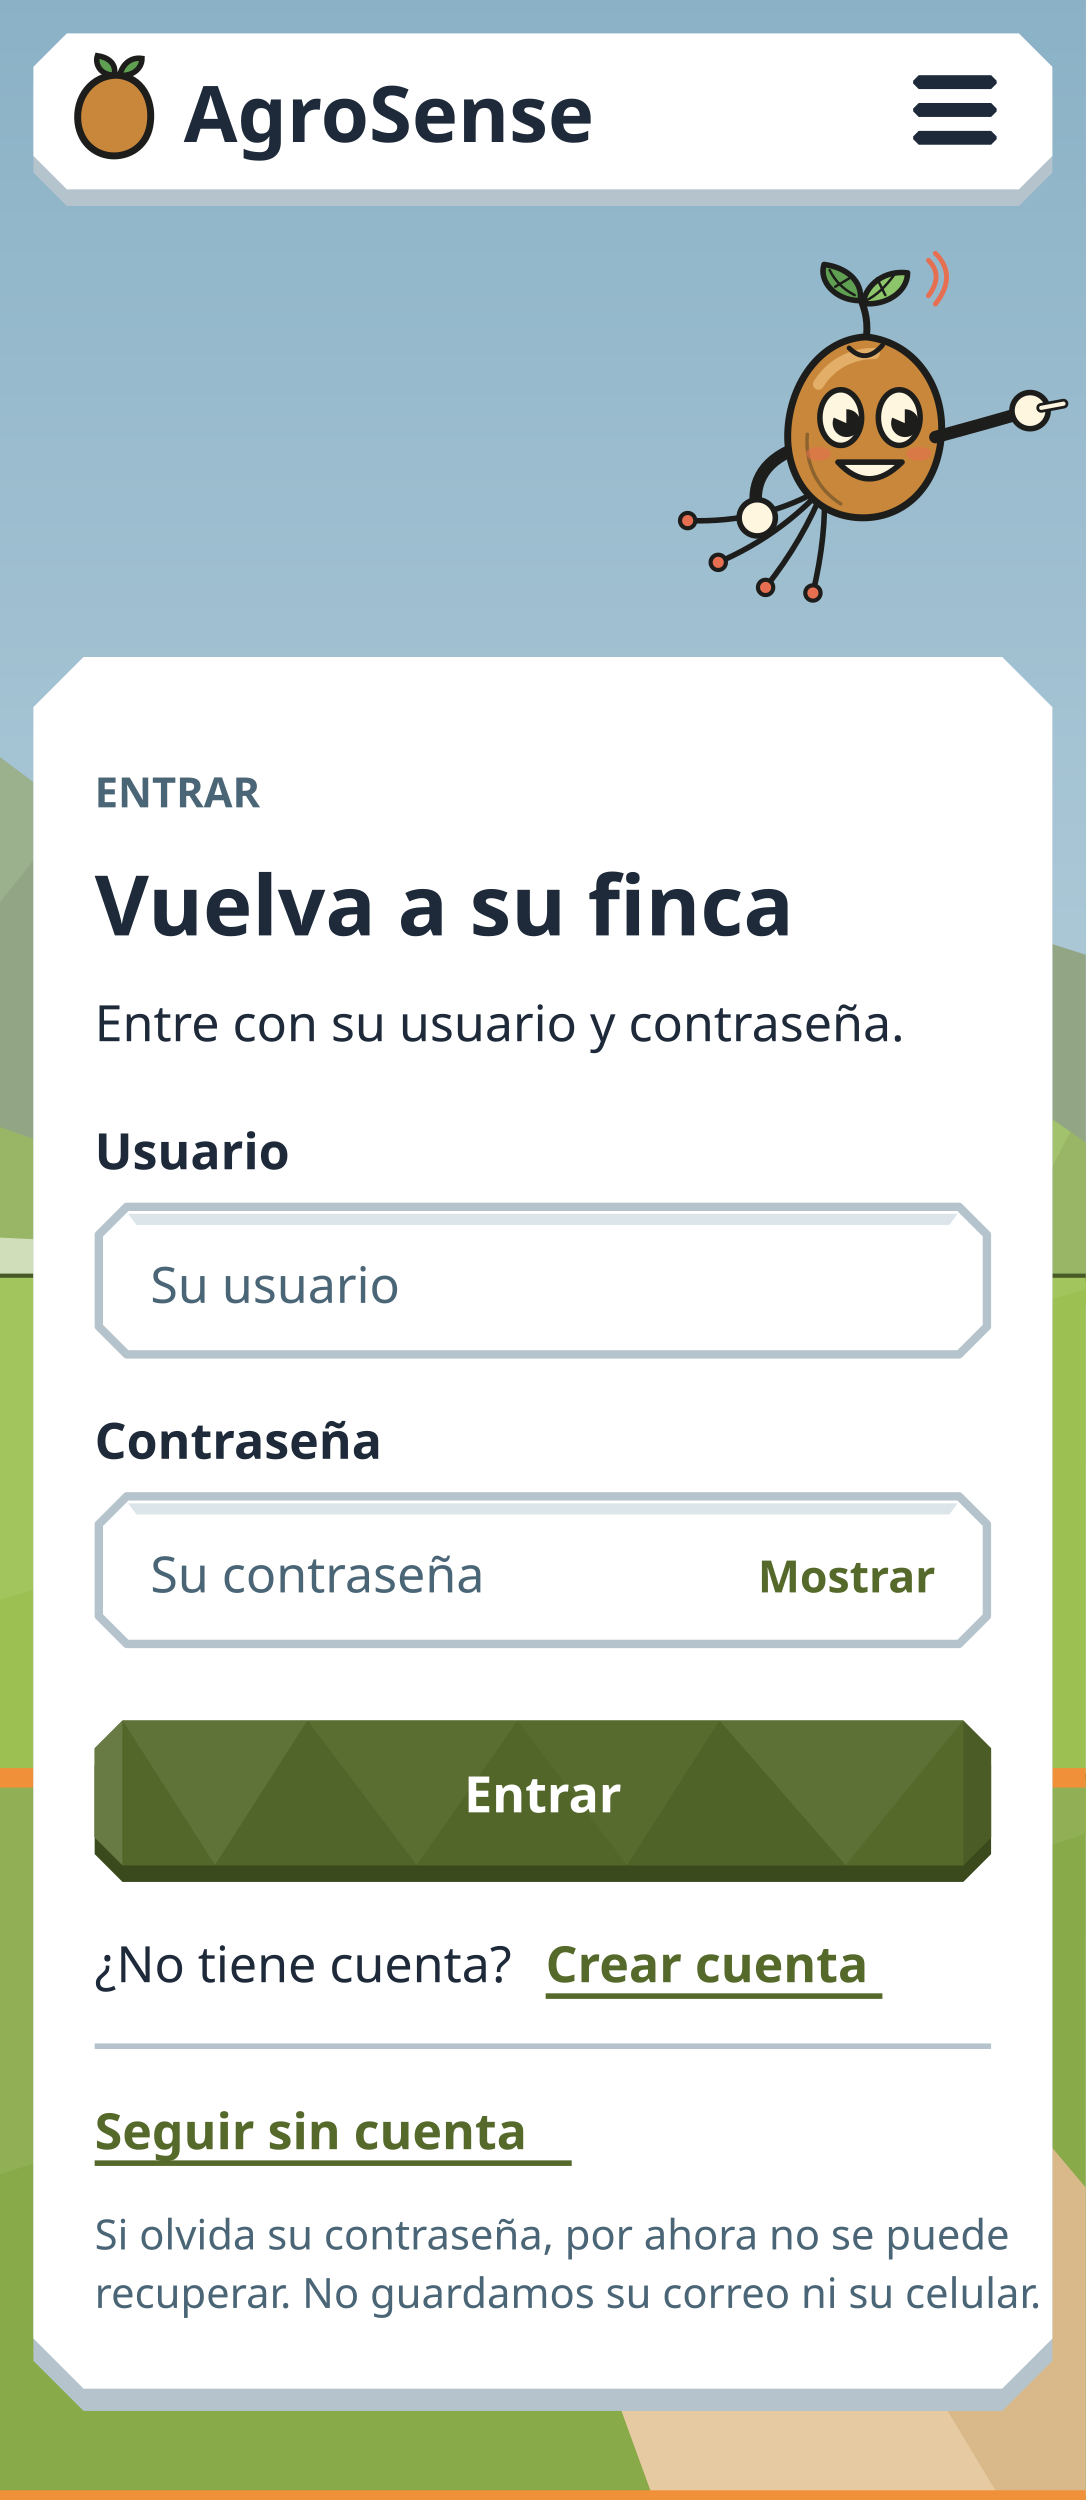
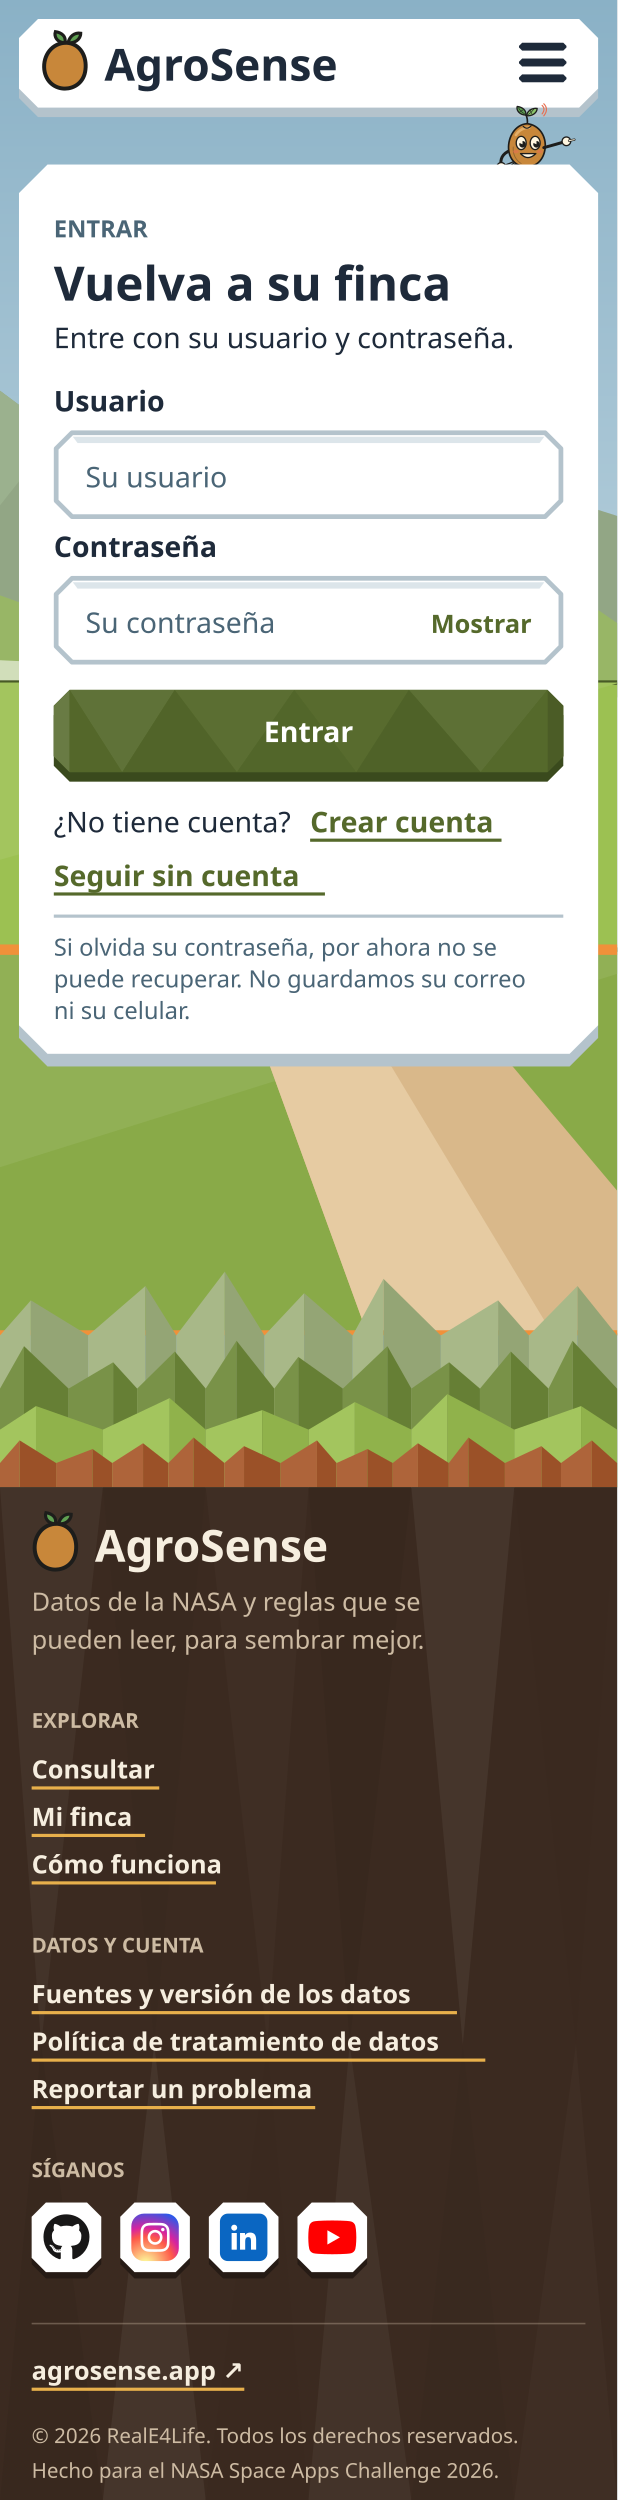
- <svg xmlns="http://www.w3.org/2000/svg" width="390" height="898" viewBox="0 0 390 898">
-   <rect width="390" height="898" fill="#8FA9B8" />
+ <svg xmlns="http://www.w3.org/2000/svg" width="390" height="1580" viewBox="0 0 390 1580">
+   <rect width="390" height="1580" fill="#8FA9B8" />
  <defs>
    <clipPath id="recorte-login-m">
-       <rect width="390" height="898" />
+       <rect width="390" height="844" />
    </clipPath>
  </defs>
  <g id="fondo" clip-path="url(#recorte-login-m)">
-     <g transform="translate(-523.4 0) scale(0.997778)">
+     <g transform="translate(-480.2 0) scale(0.937778)">
      <g id="cielo">
        <defs>
          <linearGradient id="cielo-vereda" x1="0" y1="0" x2="0" y2="1">
            <stop offset="0" stop-color="#8AB1C6" />
            <stop offset="1" stop-color="#E0ECF1" />
          </linearGradient>
        </defs>
        <rect width="1440" height="900" fill="url(#cielo-vereda)" />
      </g>
      <g id="lejano">
        <polygon points="-40,393.222 17.606,295.331 57.566,230.245 52.22,470 -40,470" fill="#A6BA99" />
        <polygon points="57.566,230.245 101.401,304.605 158.177,381.239 158.177,470 52.22,470" fill="#92A685" />
        <polygon points="17.606,295.331 57.566,230.245 34.913,382.666" fill="#ABBF9F" />
        <polygon points="57.566,230.245 101.401,304.605 76.811,387.302" fill="#9BB18E" />
        <polygon points="158.177,381.239 303.641,266.091 410.507,187.566 409.388,470 158.177,470" fill="#A6BA99" />
        <polygon points="410.507,187.566 550.547,292.056 667.812,371.044 667.812,470 409.388,470" fill="#92A685" />
        <polygon points="303.641,266.091 410.507,187.566 356.514,368.045" fill="#ABBF9F" />
        <polygon points="410.507,187.566 550.547,292.056 479.967,381.028" fill="#9BB18E" />
        <polygon points="667.812,371.044 727.786,317.937 790.483,283.727 776.651,470 667.812,470" fill="#A6BA99" />
        <polygon points="790.483,283.727 877.992,331.801 997.726,369.864 997.726,470 776.651,470" fill="#92A685" />
        <polygon points="727.786,317.937 790.483,283.727 752.218,393.969" fill="#ABBF9F" />
        <polygon points="790.483,283.727 877.992,331.801 827.321,400.901" fill="#9BB18E" />
        <polygon points="997.726,369.864 1125.98,279.314 1220.45,234.059 1206.02,470 997.726,470" fill="#A6BA99" />
        <polygon points="1220.45,234.059 1338.11,309.047 1480,387.666 1480,470 1206.02,470" fill="#92A685" />
        <polygon points="1125.98,279.314 1220.45,234.059 1166,374.657" fill="#ABBF9F" />
        <polygon points="1220.45,234.059 1338.11,309.047 1272.06,389.524" fill="#9BB18E" />
      </g>
      <g id="medio">
        <polygon points="-40,453.72 30.942,424.23 87.808,401.53 81.83,470 -40,470" fill="#ACCB79" />
        <polygon points="87.808,401.53 163.929,419.574 252.098,432.524 252.098,470 81.83,470" fill="#98B666" />
        <polygon points="30.942,424.23 87.808,401.53 56.386,447.115" fill="#B2CF81" />
        <polygon points="87.808,401.53 163.929,419.574 122.879,444.787" fill="#A2C26D" />
        <polygon points="252.098,432.524 325.909,371.11 403.414,346.407 437.602,470 252.098,470" fill="#ACCB79" />
        <polygon points="403.414,346.407 505.675,398.93 597.892,432.128 597.892,470 437.602,470" fill="#98B666" />
        <polygon points="325.909,371.11 403.414,346.407 381.755,420.555" fill="#B2CF81" />
        <polygon points="403.414,346.407 505.675,398.93 471.639,434.465" fill="#A2C26D" />
        <polygon points="597.892,432.128 634.525,403.363 663.918,387.487 662.606,470 597.892,470" fill="#ACCB79" />
        <polygon points="663.918,387.487 703.137,411.9 740.58,435.632 740.58,470 662.606,470" fill="#98B666" />
        <polygon points="634.525,403.363 663.918,387.487 648.565,436.681" fill="#B2CF81" />
        <polygon points="663.918,387.487 703.137,411.9 682.871,440.95" fill="#A2C26D" />
        <polygon points="740.58,435.632 813.424,406.067 868.553,378.828 878.121,470 740.58,470" fill="#ACCB79" />
        <polygon points="868.553,378.828 909.824,407.404 961.824,443.19 961.824,470 878.121,470" fill="#98B666" />
        <polygon points="813.424,406.067 868.553,378.828 845.772,438.034" fill="#B2CF81" />
        <polygon points="868.553,378.828 909.824,407.404 893.973,438.702" fill="#A2C26D" />
        <polygon points="961.824,443.19 1028.1,401.533 1082.33,363.079 1107.51,470 961.824,470" fill="#ACCB79" />
        <polygon points="1082.33,363.079 1173.04,402.21 1283.86,429.665 1283.86,470 1107.51,470" fill="#98B666" />
        <polygon points="1028.1,401.533 1082.33,363.079 1067.81,435.767" fill="#B2CF81" />
        <polygon points="1082.33,363.079 1173.04,402.21 1140.27,436.105" fill="#A2C26D" />
        <polygon points="1283.86,429.665 1333.17,395.511 1370.22,373.223 1388.64,470 1283.86,470" fill="#ACCB79" />
        <polygon points="1370.22,373.223 1434.5,397.169 1480,431.419 1480,470 1388.64,470" fill="#98B666" />
        <polygon points="1333.17,395.511 1370.22,373.223 1360.9,432.756" fill="#B2CF81" />
        <polygon points="1370.22,373.223 1434.5,397.169 1411.57,433.585" fill="#A2C26D" />
      </g>
      <g id="niebla">
        <polygon points="1079.97,474.501 1186.41,441.699 1346.07,433.499 1527.01,445.8 1612.16,474.501" fill="#FFFFFF" fill-opacity="0.55" />
        <polygon points="241.935,465.794 327.561,446.923 456,442.206 601.563,449.282 670.064,465.794" fill="#FFFFFF" fill-opacity="0.55" />
        <polygon points="-28.161,476.647 38.872,440.412 139.422,431.353 253.379,444.941 307.006,476.647" fill="#FFFFFF" fill-opacity="0.55" />
      </g>
      <g id="parcelas">
        <polygon points="-40,460 430,460 300,640 -200,640" fill="#E8B04B" stroke="#485A26" stroke-width="3" stroke-linejoin="round" />
        <polygon points="-40,460 430,460 -200,640" fill="#EAB658" />
        <polygon points="430,460 930,460 980,640 300,640" fill="#9CC152" stroke="#485A26" stroke-width="3" stroke-linejoin="round" />
        <polygon points="430,460 930,460 300,640" fill="#A3C55E" />
        <polygon points="930,460 1480,460 1640,640 980,640" fill="#6F8A3A" stroke="#485A26" stroke-width="3" stroke-linejoin="round" />
        <polygon points="930,460 1480,460 980,640" fill="#799248" />
        <polygon points="-200,640 300,640 150,900 -420,900" fill="#A8582B" stroke="#485A26" stroke-width="3" stroke-linejoin="round" />
        <polygon points="-200,640 300,640 -420,900" fill="#AE643A" />
        <polygon points="300,640 980,640 1100,900 150,900" fill="#89AA48" stroke="#485A26" stroke-width="3" stroke-linejoin="round" />
        <polygon points="300,640 980,640 150,900" fill="#91B055" />
        <polygon points="980,640 1640,640 1900,900 1100,900" fill="#E8B04B" stroke="#485A26" stroke-width="3" stroke-linejoin="round" />
        <polygon points="980,640 1640,640 1100,900" fill="#EAB658" />
      </g>
      <g id="camino">
        <polygon points="600,460 640,460 1010,900 760,900" fill="#D9B88A" />
        <polygon points="600,460 620,460 885,900 760,900" fill="#E6CBA2" />
      </g>
      <g id="arboles">
        <polygon points="116.4,470 123.6,470 122.7,446.6 117.3,446.6" fill="#924B24" />
        <polygon points="120,394.4 145.2,452 94.8,452" fill="#769044" />
        <polygon points="120,394.4 145.2,452 121.8,452" fill="#5F7732" />
        <polygon points="187.2,476 192.8,476 192.1,457.8 187.9,457.8" fill="#924B24" />
        <polygon points="190,417.2 209.6,462 170.4,462" fill="#769044" />
        <polygon points="190,417.2 209.6,462 191.4,462" fill="#5F7732" />
        <polygon points="1256,474 1264,474 1263,448 1257,448" fill="#924B24" />
        <polygon points="1260,390 1288,454 1232,454" fill="#769044" />
        <polygon points="1260,390 1288,454 1262,454" fill="#5F7732" />
        <polygon points="1327,480 1333,480 1332.25,460.5 1327.75,460.5" fill="#924B24" />
        <polygon points="1330,417 1351,465 1309,465" fill="#769044" />
        <polygon points="1330,417 1351,465 1331.5,465" fill="#5F7732" />
        <polygon points="857.6,468 862.4,468 861.8,452.4 858.2,452.4" fill="#924B24" />
        <polygon points="860,417.6 876.8,456 843.2,456" fill="#769044" />
        <polygon points="860,417.6 876.8,456 861.2,456" fill="#5F7732" />
      </g>
      <g id="casa">
        <polygon points="1040,490 1160,490 1160,560 1040,560" fill="#F6F1E6" />
        <polygon points="1160,490 1187.5,475 1187.5,545 1160,560" fill="#D4CFC6" />
        <polygon points="1030,490 1100,447.5 1170,490" fill="#A8582B" />
        <polygon points="1100,447.5 1170,490 1197.5,475 1127.5,432.5" fill="#924B24" />
        <polygon points="1088,522.5 1112,522.5 1112,560 1088,560" fill="#753C1D" />
        <polygon points="1040,547.5 1160,547.5 1160,560 1040,560" fill="#4F6624" />
      </g>
      <g id="lote-resaltado">
        <polygon points="300,640 980,640 1100,900 150,900" fill="none" stroke="#F0913A" stroke-width="7" stroke-linejoin="round" />
      </g>
    </g>
  </g>
  <g id="barra" transform="translate(0 0)">
    <polygon points="24,18 366,18 378,30 378,62 366,74 24,74 12,62 12,30" fill="#B4C3CC" />
    <polygon points="24,12 366,12 378,24 378,56 366,68 24,68 12,56 12,24" fill="#FFFFFF" />
    <g id="marca" transform="translate(26 18)">
      <path d="M16 9c9 .6 13 9 12 17-.8 8-7 12-13 12S3 34 2 26C1 17 7 9 16 9z" fill="#C8873A" stroke="#1D1D1B" stroke-width="2.5" />
      <path d="M15 9c-5 0-7-4-6-7 4 .6 7 3 6 7zm2 0c4 .6 8-2 8-6-4-.6-7 2-8 6z" fill="#5FA052" stroke="#1D1D1B" stroke-width="2" />
      <text x="40" y="33" font-family="Fredoka" font-weight="600" font-size="28" fill="#1E2A3A" text-anchor="start">AgroSense</text>
    </g>
    <polygon points="330,27 356,27 358,29 358,30 356,32 330,32 328,30 328,29" fill="#1E2A3A" />
    <polygon points="330,37 356,37 358,39 358,40 356,42 330,42 328,40 328,39" fill="#1E2A3A" />
    <polygon points="330,47 356,47 358,49 358,50 356,52 330,52 328,50 328,49" fill="#1E2A3A" />
  </g>
-   <g id="mascota" transform="translate(232 92) scale(0.5)">
+   <g id="mascota" transform="translate(300 66) scale(0.21)">
    <g id="semilla" transform="translate(0 0)">
      <path d="M128 166 Q85 192 30 190" fill="none" stroke="#1D1D1B" stroke-width="4" stroke-linecap="round" stroke-linejoin="round" />
      <circle cx="30" cy="190" r="5.5" fill="#E76F51" stroke="#1D1D1B" stroke-width="3" />
      <path d="M128 166 Q96 201 52 220" fill="none" stroke="#1D1D1B" stroke-width="4" stroke-linecap="round" stroke-linejoin="round" />
      <circle cx="52" cy="220" r="5.5" fill="#E76F51" stroke="#1D1D1B" stroke-width="3" />
      <path d="M128 166 Q113 204 86 238" fill="none" stroke="#1D1D1B" stroke-width="4" stroke-linecap="round" stroke-linejoin="round" />
      <circle cx="86" cy="238" r="5.5" fill="#E76F51" stroke="#1D1D1B" stroke-width="3" />
      <path d="M128 166 Q130 200 120 242" fill="none" stroke="#1D1D1B" stroke-width="4" stroke-linecap="round" stroke-linejoin="round" />
      <circle cx="120" cy="242" r="5.5" fill="#E76F51" stroke="#1D1D1B" stroke-width="3" />
      <path d="M108 138 C82 148 76 166 80 184" fill="none" stroke="#1D1D1B" stroke-width="9" stroke-linecap="round" stroke-linejoin="round" />
      <circle cx="80" cy="188" r="13" fill="#FFF6E0" stroke="#1D1D1B" stroke-width="4" />
      <path d="M158 62 C160 48 158 40 154 30" fill="none" stroke="#1D1D1B" stroke-width="5" stroke-linecap="round" stroke-linejoin="round" />
      <path d="M154 32 C136 32 124 18 128 6 C144 8 156 18 154 32Z" fill="#5FA052" stroke="#1D1D1B" stroke-width="4" stroke-linecap="round" stroke-linejoin="round" />
      <path d="M156 34 C172 36 188 26 188 12 C172 10 158 20 156 34Z" fill="#8CC56A" stroke="#1D1D1B" stroke-width="4" stroke-linecap="round" stroke-linejoin="round" />
      <path d="M150 28 C142 24 136 18 132 10 M146 16 L136 22 M178 14 C172 22 166 28 158 32 M172 28 L166 16" fill="none" stroke="#1D1D1B" stroke-width="1.8" stroke-linecap="round" stroke-linejoin="round" />
      <path d="M203 3 Q214 14 203 28.4" fill="none" stroke="#E76F51" stroke-width="3.5" stroke-linecap="round" stroke-linejoin="round" />
      <path d="M208 -2 Q224 14 208 34.4" fill="none" stroke="#E76F51" stroke-width="3.5" stroke-linecap="round" stroke-linejoin="round" />
      <path d="M158 58 C196 62 216 98 212 132 C208 168 184 188 156 188 C126 188 104 166 102 134 C100 98 122 60 158 58Z" fill="#C8873A" stroke="#1D1D1B" stroke-width="5" stroke-linecap="round" stroke-linejoin="round" />
      <path d="M124 92 A46 46 0 0 1 164 70" fill="none" stroke="#E3AE68" stroke-width="8" stroke-linecap="round" stroke-linejoin="round" />
      <path d="M116 128 C114 150 124 168 140 178" fill="none" stroke="#1D1D1B" stroke-width="2.5" stroke-linecap="round" stroke-linejoin="round" opacity="0.35" />
      <path d="M146 66 Q158 78 170 64" fill="none" stroke="#1D1D1B" stroke-width="3.5" stroke-linecap="round" stroke-linejoin="round" />
      <ellipse cx="124" cy="142" rx="9" ry="5" fill="#E76F51" opacity="0.55" />
      <ellipse cx="196" cy="142" rx="9" ry="5" fill="#E76F51" opacity="0.55" />
      <ellipse cx="140" cy="116" rx="15" ry="20" fill="#FFF6E0" stroke="#1D1D1B" stroke-width="4" />
      <path d="M144 120 m0 -10 a10 10 0 1 1 -9 6 l9 4Z" fill="#1D1D1B" />
      <ellipse cx="182" cy="116" rx="15" ry="20" fill="#FFF6E0" stroke="#1D1D1B" stroke-width="4" />
      <path d="M186 120 m0 -10 a10 10 0 1 1 -9 6 l9 4Z" fill="#1D1D1B" />
      <path d="M138 148 Q160 172 184 148Z" fill="#FFF6E0" stroke="#1D1D1B" stroke-width="4" stroke-linecap="round" stroke-linejoin="round" />
      <path d="M208 130 C230 124 252 118 272 112" fill="none" stroke="#1D1D1B" stroke-width="9" stroke-linecap="round" stroke-linejoin="round" />
      <circle cx="276" cy="111" r="13" fill="#FFF6E0" stroke="#1D1D1B" stroke-width="4" />
      <path d="M284 109 l16 -3" fill="none" stroke="#1D1D1B" stroke-width="7" stroke-linecap="round" stroke-linejoin="round" />
      <path d="M284 109 l16 -3" fill="none" stroke="#FFF6E0" stroke-width="3" stroke-linecap="round" stroke-linejoin="round" />
    </g>
  </g>
-   <g id="tarjeta" transform="translate(12 236)">
-     <polygon points="18,8 348,8 366,26 366,612 348,630 18,630 0,612 0,26" fill="#B4C3CC" />
-     <polygon points="18,0 348,0 366,18 366,604 348,622 18,622 0,604 0,18" fill="#FFFFFF" />
-   </g>
-   <g id="contenido" transform="translate(12 236)">
-     <text x="22" y="54" font-family="Atkinson Hyperlegible" font-weight="700" font-size="15" fill="#4A6576" text-anchor="start">ENTRAR</text>
-     <text x="22" y="100" font-family="Fredoka" font-weight="600" font-size="30" fill="#1E2A3A" text-anchor="start">Vuelva a su finca</text>
-     <text x="22" y="138" font-family="Atkinson Hyperlegible" font-weight="400" font-size="18" fill="#1E2A3A" text-anchor="start">Entre con su usuario y contraseña.</text>
-     <g id="campo-usuario" transform="translate(22 184)">
+   <g id="tarjeta" transform="translate(12 104)">
+     <polygon points="18,8 348,8 366,26 366,552 348,570 18,570 0,552 0,26" fill="#B4C3CC" />
+     <polygon points="18,0 348,0 366,18 366,544 348,562 18,562 0,544 0,18" fill="#FFFFFF" />
+   </g>
+   <g id="contenido" transform="translate(12 104)">
+     <text x="22" y="46" font-family="Atkinson Hyperlegible" font-weight="700" font-size="15" fill="#4A6576" text-anchor="start">ENTRAR</text>
+     <text x="22" y="86" font-family="Fredoka" font-weight="600" font-size="30" fill="#1E2A3A" text-anchor="start">Vuelva a su finca</text>
+     <text x="22" y="116" font-family="Atkinson Hyperlegible" font-weight="400" font-size="18" fill="#1E2A3A" text-anchor="start">Entre con su usuario y contraseña.</text>
+     <g id="campo-usuario" transform="translate(22 156)">
      <text x="0" y="0" font-family="Atkinson Hyperlegible" font-weight="700" font-size="18" fill="#1E2A3A" text-anchor="start">Usuario</text>
      <polygon points="11.5,13.5 310.5,13.5 320.5,23.5 320.5,56.5 310.5,66.5 11.5,66.5 1.5,56.5 1.5,23.5" fill="#FFFFFF" stroke="#B4C3CC" stroke-width="3" stroke-linejoin="round" />
      <polygon points="12,16 310,16 307,20 15,20" fill="#DCE5EA" />
      <text x="20" y="48" font-family="Atkinson Hyperlegible" font-weight="400" font-size="18" fill="#4A6576" text-anchor="start">Su usuario</text>
    </g>
-     <g id="campo-contrasena" transform="translate(22 288)">
+     <g id="campo-contrasena" transform="translate(22 248)">
      <text x="0" y="0" font-family="Atkinson Hyperlegible" font-weight="700" font-size="18" fill="#1E2A3A" text-anchor="start">Contraseña</text>
      <polygon points="11.5,13.5 310.5,13.5 320.5,23.5 320.5,56.5 310.5,66.5 11.5,66.5 1.5,56.5 1.5,23.5" fill="#FFFFFF" stroke="#B4C3CC" stroke-width="3" stroke-linejoin="round" />
      <polygon points="12,16 310,16 307,20 15,20" fill="#DCE5EA" />
      <text x="20" y="48" font-family="Atkinson Hyperlegible" font-weight="400" font-size="18" fill="#4A6576" text-anchor="start">Su contraseña</text>
      <text x="302" y="48" font-family="Atkinson Hyperlegible" font-weight="700" font-size="16" fill="#55692B" text-anchor="end">Mostrar</text>
    </g>
-     <g id="boton-primary" transform="translate(22 382)">
+     <g id="boton-primary" transform="translate(22 332)">
      <polygon points="10,6 312,6 322,16 322,48 312,58 10,58 0,48 0,16" fill="#3A4A1D" />
      <polygon points="10,0 312,0 322,10 322,42 312,52 10,52 0,42 0,10" fill="#55692B" />
      <polygon points="10,0 10,52 0,42 0,10" fill="#697B44" />
      <polygon points="312,0 322,10 322,42 312,52" fill="#4B5C26" />
      <polygon points="10,0 76.44,0 43.22,52" fill="#5F7238" />
      <polygon points="10,0 43.22,52 10,52" fill="#54672A" />
      <polygon points="76.44,0 151.94,0 115.7,52" fill="#5B6E32" />
      <polygon points="76.44,0 115.7,52 43.22,52" fill="#516429" />
      <polygon points="151.94,0 224.42,0 191.2,52" fill="#586B2E" />
      <polygon points="151.94,0 191.2,52 115.7,52" fill="#52662A" />
      <polygon points="224.42,0 312,0 269.72,52" fill="#5D7035" />
      <polygon points="224.42,0 269.72,52 191.2,52" fill="#4F6228" />
      <polygon points="312,0 312,52 269.72,52" fill="#55692B" />
      <text x="161" y="33" font-family="Atkinson Hyperlegible" font-weight="700" font-size="18" fill="#FFFFFF" text-anchor="middle">Entrar</text>
    </g>
-     <text x="22" y="476" font-family="Atkinson Hyperlegible" font-weight="400" font-size="18" fill="#1E2A3A" text-anchor="start">¿No tiene cuenta?</text>
-     <text x="184" y="476" font-family="Atkinson Hyperlegible" font-weight="700" font-size="18" fill="#55692B" text-anchor="start">Crear cuenta</text>
-     <rect x="184" y="480" width="120.96" height="2" fill="#55692B" />
-     <rect x="22" y="498" width="322" height="2" fill="#B4C3CC" />
-     <text x="22" y="536" font-family="Atkinson Hyperlegible" font-weight="700" font-size="18" fill="#55692B" text-anchor="start">Seguir sin cuenta</text>
-     <rect x="22" y="540" width="171.36" height="2" fill="#55692B" />
-     <text x="22" y="572" font-family="Atkinson Hyperlegible" font-weight="400" font-size="15" fill="#4A6576" text-anchor="start">Si olvida su contraseña, por ahora no se puede</text>
-     <text x="22" y="593" font-family="Atkinson Hyperlegible" font-weight="400" font-size="15" fill="#4A6576" text-anchor="start">recuperar. No guardamos su correo ni su celular.</text>
+     <text x="22" y="422" font-family="Atkinson Hyperlegible" font-weight="400" font-size="18" fill="#1E2A3A" text-anchor="start">¿No tiene cuenta?</text>
+     <text x="184" y="422" font-family="Atkinson Hyperlegible" font-weight="700" font-size="18" fill="#55692B" text-anchor="start">Crear cuenta</text>
+     <rect x="184" y="426" width="120.96" height="2" fill="#55692B" />
+     <text x="22" y="456" font-family="Atkinson Hyperlegible" font-weight="700" font-size="18" fill="#55692B" text-anchor="start">Seguir sin cuenta</text>
+     <rect x="22" y="460" width="171.36" height="2" fill="#55692B" />
+     <rect x="22" y="474" width="322" height="2" fill="#B4C3CC" />
+     <text x="22" y="500" font-family="Atkinson Hyperlegible" font-weight="400" font-size="15" fill="#4A6576" text-anchor="start">Si olvida su contraseña, por ahora no se</text>
+     <text x="22" y="520" font-family="Atkinson Hyperlegible" font-weight="400" font-size="15" fill="#4A6576" text-anchor="start">puede recuperar. No guardamos su correo</text>
+     <text x="22" y="540" font-family="Atkinson Hyperlegible" font-weight="400" font-size="15" fill="#4A6576" text-anchor="start">ni su celular.</text>
+   </g>
+   <g id="pie" transform="translate(0 844)">
+     <rect x="0" y="0" width="390" height="96" fill="#8FA9B8" />
+     <polygon points="0,0 19.5,-22.176 19.5,96 0,96" fill="#A8B888" />
+     <polygon points="19.5,-22.176 55.714,0 55.714,96 19.5,96" fill="#94A575" />
+     <polygon points="55.714,0 91.929,-31.248 91.929,96 55.714,96" fill="#A8B888" />
+     <polygon points="91.929,-31.248 111.429,0 111.429,96 91.929,96" fill="#94A575" />
+     <polygon points="111.429,0 142.071,-40.32 142.071,96 111.429,96" fill="#A8B888" />
+     <polygon points="142.071,-40.32 167.143,0 167.143,96 142.071,96" fill="#94A575" />
+     <polygon points="167.143,0 192.214,-26.712 192.214,96 167.143,96" fill="#A8B888" />
+     <polygon points="192.214,-26.712 222.857,0 222.857,96 192.214,96" fill="#94A575" />
+     <polygon points="222.857,0 242.357,-35.784 242.357,96 222.857,96" fill="#A8B888" />
+     <polygon points="242.357,-35.784 278.571,0 278.571,96 242.357,96" fill="#94A575" />
+     <polygon points="278.571,0 314.786,-22.176 314.786,96 278.571,96" fill="#A8B888" />
+     <polygon points="314.786,-22.176 334.286,0 334.286,96 314.786,96" fill="#94A575" />
+     <polygon points="334.286,0 364.929,-31.248 364.929,96 334.286,96" fill="#A8B888" />
+     <polygon points="364.929,-31.248 390,0 390,96 364.929,96" fill="#94A575" />
+     <polygon points="0,33.6 15.167,6.762 15.167,96 0,96" fill="#799248" />
+     <polygon points="15.167,6.762 43.333,33.6 43.333,96 15.167,96" fill="#667F35" />
+     <polygon points="43.333,33.6 71.5,16.968 71.5,96 43.333,96" fill="#799248" />
+     <polygon points="71.5,16.968 86.667,33.6 86.667,96 71.5,96" fill="#667F35" />
+     <polygon points="86.667,33.6 110.5,10.164 110.5,96 86.667,96" fill="#799248" />
+     <polygon points="110.5,10.164 130,33.6 130,96 110.5,96" fill="#667F35" />
+     <polygon points="130,33.6 149.5,3.36 149.5,96 130,96" fill="#799248" />
+     <polygon points="149.5,3.36 173.333,33.6 173.333,96 149.5,96" fill="#667F35" />
+     <polygon points="173.333,33.6 188.5,13.566 188.5,96 173.333,96" fill="#799248" />
+     <polygon points="188.5,13.566 216.667,33.6 216.667,96 188.5,96" fill="#667F35" />
+     <polygon points="216.667,33.6 244.833,6.762 244.833,96 216.667,96" fill="#799248" />
+     <polygon points="244.833,6.762 260,33.6 260,96 244.833,96" fill="#667F35" />
+     <polygon points="260,33.6 283.833,16.968 283.833,96 260,96" fill="#799248" />
+     <polygon points="283.833,16.968 303.333,33.6 303.333,96 283.833,96" fill="#667F35" />
+     <polygon points="303.333,33.6 322.833,10.164 322.833,96 303.333,96" fill="#799248" />
+     <polygon points="322.833,10.164 346.667,33.6 346.667,96 322.833,96" fill="#667F35" />
+     <polygon points="346.667,33.6 361.833,3.36 361.833,96 346.667,96" fill="#799248" />
+     <polygon points="361.833,3.36 390,33.6 390,96 361.833,96" fill="#667F35" />
+     <polygon points="0,59.52 22.75,44.638 22.75,96 0,96" fill="#A3C55E" />
+     <polygon points="22.75,44.638 65,59.52 65,96 22.75,96" fill="#90B24B" />
+     <polygon points="65,59.52 107.25,39.583 107.25,96 65,96" fill="#A3C55E" />
+     <polygon points="107.25,39.583 130,59.52 130,96 107.25,96" fill="#90B24B" />
+     <polygon points="130,59.52 165.75,47.165 165.75,96 130,96" fill="#A3C55E" />
+     <polygon points="165.75,47.165 195,59.52 195,96 165.75,96" fill="#90B24B" />
+     <polygon points="195,59.52 224.25,42.11 224.25,96 195,96" fill="#A3C55E" />
+     <polygon points="224.25,42.11 260,59.52 260,96 224.25,96" fill="#90B24B" />
+     <polygon points="260,59.52 282.75,37.056 282.75,96 260,96" fill="#A3C55E" />
+     <polygon points="282.75,37.056 325,59.52 325,96 282.75,96" fill="#90B24B" />
+     <polygon points="325,59.52 367.25,44.638 367.25,96 325,96" fill="#A3C55E" />
+     <polygon points="367.25,44.638 390,59.52 390,96 367.25,96" fill="#90B24B" />
+     <polygon points="0,80.64 12.409,66.326 12.409,96 0,96" fill="#AE643A" />
+     <polygon points="12.409,66.326 35.455,80.64 35.455,96 12.409,96" fill="#9B5128" />
+     <polygon points="35.455,80.64 58.5,71.77 58.5,96 35.455,96" fill="#AE643A" />
+     <polygon points="58.5,71.77 70.909,80.64 70.909,96 58.5,96" fill="#9B5128" />
+     <polygon points="70.909,80.64 90.409,68.141 90.409,96 70.909,96" fill="#AE643A" />
+     <polygon points="90.409,68.141 106.364,80.64 106.364,96 90.409,96" fill="#9B5128" />
+     <polygon points="106.364,80.64 122.318,64.512 122.318,96 106.364,96" fill="#AE643A" />
+     <polygon points="122.318,64.512 141.818,80.64 141.818,96 122.318,96" fill="#9B5128" />
+     <polygon points="141.818,80.64 154.227,69.955 154.227,96 141.818,96" fill="#AE643A" />
+     <polygon points="154.227,69.955 177.273,80.64 177.273,96 154.227,96" fill="#9B5128" />
+     <polygon points="177.273,80.64 200.318,66.326 200.318,96 177.273,96" fill="#AE643A" />
+     <polygon points="200.318,66.326 212.727,80.64 212.727,96 200.318,96" fill="#9B5128" />
+     <polygon points="212.727,80.64 232.227,71.77 232.227,96 212.727,96" fill="#AE643A" />
+     <polygon points="232.227,71.77 248.182,80.64 248.182,96 232.227,96" fill="#9B5128" />
+     <polygon points="248.182,80.64 264.136,68.141 264.136,96 248.182,96" fill="#AE643A" />
+     <polygon points="264.136,68.141 283.636,80.64 283.636,96 264.136,96" fill="#9B5128" />
+     <polygon points="283.636,80.64 296.045,64.512 296.045,96 283.636,96" fill="#AE643A" />
+     <polygon points="296.045,64.512 319.091,80.64 319.091,96 296.045,96" fill="#9B5128" />
+     <polygon points="319.091,80.64 342.136,69.955 342.136,96 319.091,96" fill="#AE643A" />
+     <polygon points="342.136,69.955 354.545,80.64 354.545,96 342.136,96" fill="#9B5128" />
+     <polygon points="354.545,80.64 374.045,66.326 374.045,96 354.545,96" fill="#AE643A" />
+     <polygon points="374.045,66.326 390,80.64 390,96 374.045,96" fill="#9B5128" />
+     <rect x="0" y="96" width="390" height="640" fill="#3B2A20" />
+     <polygon points="0,96 65,96 26,448" fill="#433329" />
+     <polygon points="26,448 65,736 0,736" fill="#38281E" />
+     <polygon points="65,96 130,96 97.5,448" fill="#39291F" />
+     <polygon points="97.5,448 130,736 65,736" fill="#45352B" />
+     <polygon points="130,96 195,96 169,448" fill="#3F2E24" />
+     <polygon points="169,448 195,736 130,736" fill="#3A291F" />
+     <polygon points="195,96 260,96 221,448" fill="#38281E" />
+     <polygon points="221,448 260,736 195,736" fill="#433329" />
+     <polygon points="260,96 325,96 292.5,448" fill="#45352B" />
+     <polygon points="292.5,448 325,736 260,736" fill="#39291F" />
+     <polygon points="325,96 390,96 364,448" fill="#3A291F" />
+     <polygon points="364,448 390,736 325,736" fill="#3F2E24" />
+     <g id="marca" transform="translate(20 110)">
+       <path d="M16 9c9 .6 13 9 12 17-.8 8-7 12-13 12S3 34 2 26C1 17 7 9 16 9z" fill="#C8873A" stroke="#1D1D1B" stroke-width="2.5" />
+       <path d="M15 9c-5 0-7-4-6-7 4 .6 7 3 6 7zm2 0c4 .6 8-2 8-6-4-.6-7 2-8 6z" fill="#5FA052" stroke="#1D1D1B" stroke-width="2" />
+       <text x="40" y="33" font-family="Fredoka" font-weight="600" font-size="28" fill="#F6EEDF" text-anchor="start">AgroSense</text>
+     </g>
+     <text x="20" y="174" font-family="Atkinson Hyperlegible" font-weight="400" font-size="16" fill="#CDBBA3" text-anchor="start">Datos de la NASA y reglas que se</text>
+     <text x="20" y="198" font-family="Atkinson Hyperlegible" font-weight="400" font-size="16" fill="#CDBBA3" text-anchor="start">pueden leer, para sembrar mejor.</text>
+     <text x="20" y="248" font-family="Atkinson Hyperlegible" font-weight="700" font-size="13" fill="#CDBBA3" text-anchor="start">EXPLORAR</text>
+     <text x="20" y="280" font-family="Atkinson Hyperlegible" font-weight="700" font-size="16" fill="#F6EEDF" text-anchor="start">Consultar</text>
+     <rect x="20" y="285" width="80.64" height="2" fill="#E8B04B" />
+     <text x="20" y="310" font-family="Atkinson Hyperlegible" font-weight="700" font-size="16" fill="#F6EEDF" text-anchor="start">Mi finca</text>
+     <rect x="20" y="315" width="71.68" height="2" fill="#E8B04B" />
+     <text x="20" y="340" font-family="Atkinson Hyperlegible" font-weight="700" font-size="16" fill="#F6EEDF" text-anchor="start">Cómo funciona</text>
+     <rect x="20" y="345" width="116.48" height="2" fill="#E8B04B" />
+     <text x="20" y="390" font-family="Atkinson Hyperlegible" font-weight="700" font-size="13" fill="#CDBBA3" text-anchor="start">DATOS Y CUENTA</text>
+     <text x="20" y="422" font-family="Atkinson Hyperlegible" font-weight="700" font-size="16" fill="#F6EEDF" text-anchor="start">Fuentes y versión de los datos</text>
+     <rect x="20" y="427" width="268.8" height="2" fill="#E8B04B" />
+     <text x="20" y="452" font-family="Atkinson Hyperlegible" font-weight="700" font-size="16" fill="#F6EEDF" text-anchor="start">Política de tratamiento de datos</text>
+     <rect x="20" y="457" width="286.72" height="2" fill="#E8B04B" />
+     <text x="20" y="482" font-family="Atkinson Hyperlegible" font-weight="700" font-size="16" fill="#F6EEDF" text-anchor="start">Reportar un problema</text>
+     <rect x="20" y="487" width="179.2" height="2" fill="#E8B04B" />
+     <text x="20" y="532" font-family="Atkinson Hyperlegible" font-weight="700" font-size="13" fill="#CDBBA3" text-anchor="start">SÍGANOS</text>
+     <g id="red-github" transform="translate(20 548)">
+       <polygon points="9,4 35,4 44,13 44,39 35,48 9,48 0,39 0,13" fill="#261B15" />
+       <polygon points="9,0 35,0 44,9 44,35 35,44 9,44 0,35 0,9" fill="#FFFFFF" />
+       <path transform="translate(7.47 7.00) scale(0.0586)" d="M165.9 397.4c0 2-2.3 3.6-5.2 3.6-3.3.3-5.6-1.3-5.6-3.6 0-2 2.3-3.6 5.2-3.6 3-.3 5.6 1.3 5.6 3.6zm-31.1-4.5c-.7 2 1.3 4.3 4.3 4.9 2.6 1 5.6 0 6.2-2s-1.3-4.3-4.3-5.2c-2.6-.7-5.5.3-6.2 2.3zm44.2-1.7c-2.9.7-4.9 2.6-4.6 4.9.3 2 2.9 3.3 5.9 2.6 2.9-.7 4.9-2.6 4.6-4.6-.3-1.9-3-3.2-5.9-2.9zM244.8 8C106.1 8 0 113.3 0 252c0 110.9 69.8 205.8 169.5 239.2 12.8 2.3 17.3-5.6 17.3-12.1 0-6.2-.3-40.4-.3-61.4 0 0-70 15-84.7-29.8 0 0-11.4-29.1-27.8-36.6 0 0-22.9-15.7 1.6-15.4 0 0 24.9 2 38.6 25.8 21.9 38.6 58.6 27.5 72.9 20.9 2.3-16 8.8-27.1 16-33.7-55.9-6.2-112.3-14.3-112.3-110.5 0-27.5 7.6-41.3 23.6-58.9-2.6-6.5-11.1-33.3 2.6-67.9 20.9-6.5 69 27 69 27 20-5.6 41.5-8.5 62.8-8.5s42.8 2.9 62.8 8.5c0 0 48.1-33.6 69-27 13.7 34.7 5.2 61.4 2.6 67.9 16 17.7 25.8 31.5 25.8 58.9 0 96.5-58.9 104.2-114.8 110.5 9.2 7.9 17 22.9 17 46.4 0 33.7-.3 75.4-.3 83.6 0 6.5 4.6 14.4 17.3 12.1C428.2 457.8 496 362.9 496 252 496 113.3 383.5 8 244.8 8zM97.2 352.9c-1.3 1-1 3.3.7 5.2 1.6 1.6 3.9 2.3 5.2 1 1.3-1 1-3.3-.7-5.2-1.6-1.6-3.9-2.3-5.2-1zm-10.8-8.1c-.7 1.3.3 2.9 2.3 3.9 1.6 1 3.6.7 4.3-.7.7-1.3-.3-2.9-2.3-3.9-2-.6-3.6-.3-4.3.7zm32.4 35.6c-1.6 1.3-1 4.3 1.3 6.2 2.3 2.3 5.2 2.6 6.5 1 1.3-1.3.7-4.3-1.3-6.2-2.2-2.3-5.2-2.6-6.5-1zm-11.4-14.7c-1.6 1-1.6 3.6 0 5.9 1.6 2.3 4.3 3.3 5.6 2.3 1.6-1.3 1.6-3.9 0-6.2-1.4-2.3-4-3.3-5.6-2z" fill="#181717" />
+     </g>
+     <g id="red-instagram" transform="translate(76 548)">
+       <polygon points="9,4 35,4 44,13 44,39 35,48 9,48 0,39 0,13" fill="#261B15" />
+       <polygon points="9,0 35,0 44,9 44,35 35,44 9,44 0,35 0,9" fill="#FFFFFF" />
+       <defs>
+         <radialGradient id="ig-degradado" cx="0.3" cy="1.07" r="1.3">
+           <stop offset="0" stop-color="#FDF497" />
+           <stop offset="0.05" stop-color="#FDF497" />
+           <stop offset="0.45" stop-color="#FD5949" />
+           <stop offset="0.6" stop-color="#D6249F" />
+           <stop offset="0.9" stop-color="#285AEB" />
+         </radialGradient>
+       </defs>
+       <rect x="7.0" y="7.0" width="30" height="30" rx="8" fill="url(#ig-degradado)" />
+       <path transform="translate(12.81 11.50) scale(0.041)" d="M224.1 141c-63.6 0-114.9 51.3-114.9 114.9s51.3 114.9 114.9 114.9S339 319.5 339 255.9 287.7 141 224.1 141zm0 189.6c-41.1 0-74.7-33.5-74.7-74.7s33.5-74.7 74.7-74.7 74.7 33.5 74.7 74.7-33.6 74.7-74.7 74.7zm146.4-194.3c0 14.9-12 26.8-26.8 26.8-14.9 0-26.8-12-26.8-26.8s12-26.8 26.8-26.8 26.8 12 26.8 26.8zm76.1 27.2c-1.7-35.9-9.9-67.7-36.2-93.9-26.2-26.2-58-34.4-93.9-36.2-37-2.1-147.9-2.1-184.9 0-35.8 1.7-67.6 9.9-93.9 36.1s-34.4 58-36.2 93.9c-2.1 37-2.1 147.9 0 184.9 1.7 35.9 9.9 67.7 36.2 93.9s58 34.4 93.9 36.2c37 2.1 147.9 2.1 184.9 0 35.9-1.7 67.7-9.9 93.9-36.2 26.2-26.2 34.4-58 36.2-93.9 2.1-37 2.1-147.8 0-184.8zM398.8 388c-7.8 19.6-22.9 34.7-42.6 42.6-29.5 11.7-99.5 9-132.1 9s-102.7 2.6-132.1-9c-19.6-7.8-34.7-22.9-42.6-42.6-11.7-29.5-9-99.5-9-132.1s-2.6-102.7 9-132.1c7.8-19.6 22.9-34.7 42.6-42.6 29.5-11.7 99.5-9 132.1-9s102.7-2.6 132.1 9c19.6 7.8 34.7 22.9 42.6 42.6 11.7 29.5 9 99.5 9 132.1s2.7 102.7-9 132.1z" fill="#FFFFFF" />
+     </g>
+     <g id="red-linkedin" transform="translate(132 548)">
+       <polygon points="9,4 35,4 44,13 44,39 35,48 9,48 0,39 0,13" fill="#261B15" />
+       <polygon points="9,0 35,0 44,9 44,35 35,44 9,44 0,35 0,9" fill="#FFFFFF" />
+       <rect x="7.0" y="7.0" width="30" height="30" rx="5" fill="#0A66C2" />
+       <path transform="translate(14.12 14.00) scale(0.0352)" d="M100.28 448H7.4V148.9h92.88zM53.79 108.1C24.09 108.1 0 83.5 0 53.8a53.79 53.79 0 0 1 107.58 0c0 29.7-24.1 54.3-53.79 54.3zM447.9 448h-92.68V302.4c0-34.7-.7-79.2-48.29-79.2-48.29 0-55.69 37.7-55.69 76.7V448h-92.78V148.9h89.08v40.8h1.3c12.4-23.5 42.69-48.3 87.88-48.3 94 0 111.28 61.9 111.28 142.3V448z" fill="#FFFFFF" />
+     </g>
+     <g id="red-youtube" transform="translate(188 548)">
+       <polygon points="9,4 35,4 44,13 44,39 35,48 9,48 0,39 0,13" fill="#261B15" />
+       <polygon points="9,0 35,0 44,9 44,35 35,44 9,44 0,35 0,9" fill="#FFFFFF" />
+       <rect x="16.0" y="16.0" width="12" height="12" fill="#FFFFFF" />
+       <path transform="translate(6.00 7.78) scale(0.0556)" d="M549.655 124.083c-6.281-23.65-24.787-42.276-48.284-48.597C458.781 64 288 64 288 64S117.22 64 74.629 75.486c-23.497 6.322-42.003 24.947-48.284 48.597-11.412 42.867-11.412 132.305-11.412 132.305s0 89.438 11.412 132.305c6.281 23.65 24.787 41.5 48.284 47.821C117.22 448 288 448 288 448s170.78 0 213.371-11.486c23.497-6.321 42.003-24.171 48.284-47.821 11.412-42.867 11.412-132.305 11.412-132.305s0-89.438-11.412-132.305zm-317.51 213.508V175.185l142.739 81.205-142.739 81.201z" fill="#FF0000" />
+     </g>
+     <rect x="20" y="624" width="350" height="1" fill="#CDBBA3" fill-opacity="0.35" />
+     <text x="20" y="660" font-family="Atkinson Hyperlegible" font-weight="700" font-size="16" fill="#F6EEDF" text-anchor="start">agrosense.app ↗</text>
+     <rect x="20" y="665" width="134.4" height="2" fill="#E8B04B" />
+     <text x="20" y="700" font-family="Atkinson Hyperlegible" font-weight="400" font-size="13" fill="#CDBBA3" text-anchor="start">© 2026 RealE4Life. Todos los derechos reservados.</text>
+     <text x="20" y="722" font-family="Atkinson Hyperlegible" font-weight="400" font-size="13" fill="#CDBBA3" text-anchor="start">Hecho para el NASA Space Apps Challenge 2026.</text>
  </g>
</svg>
